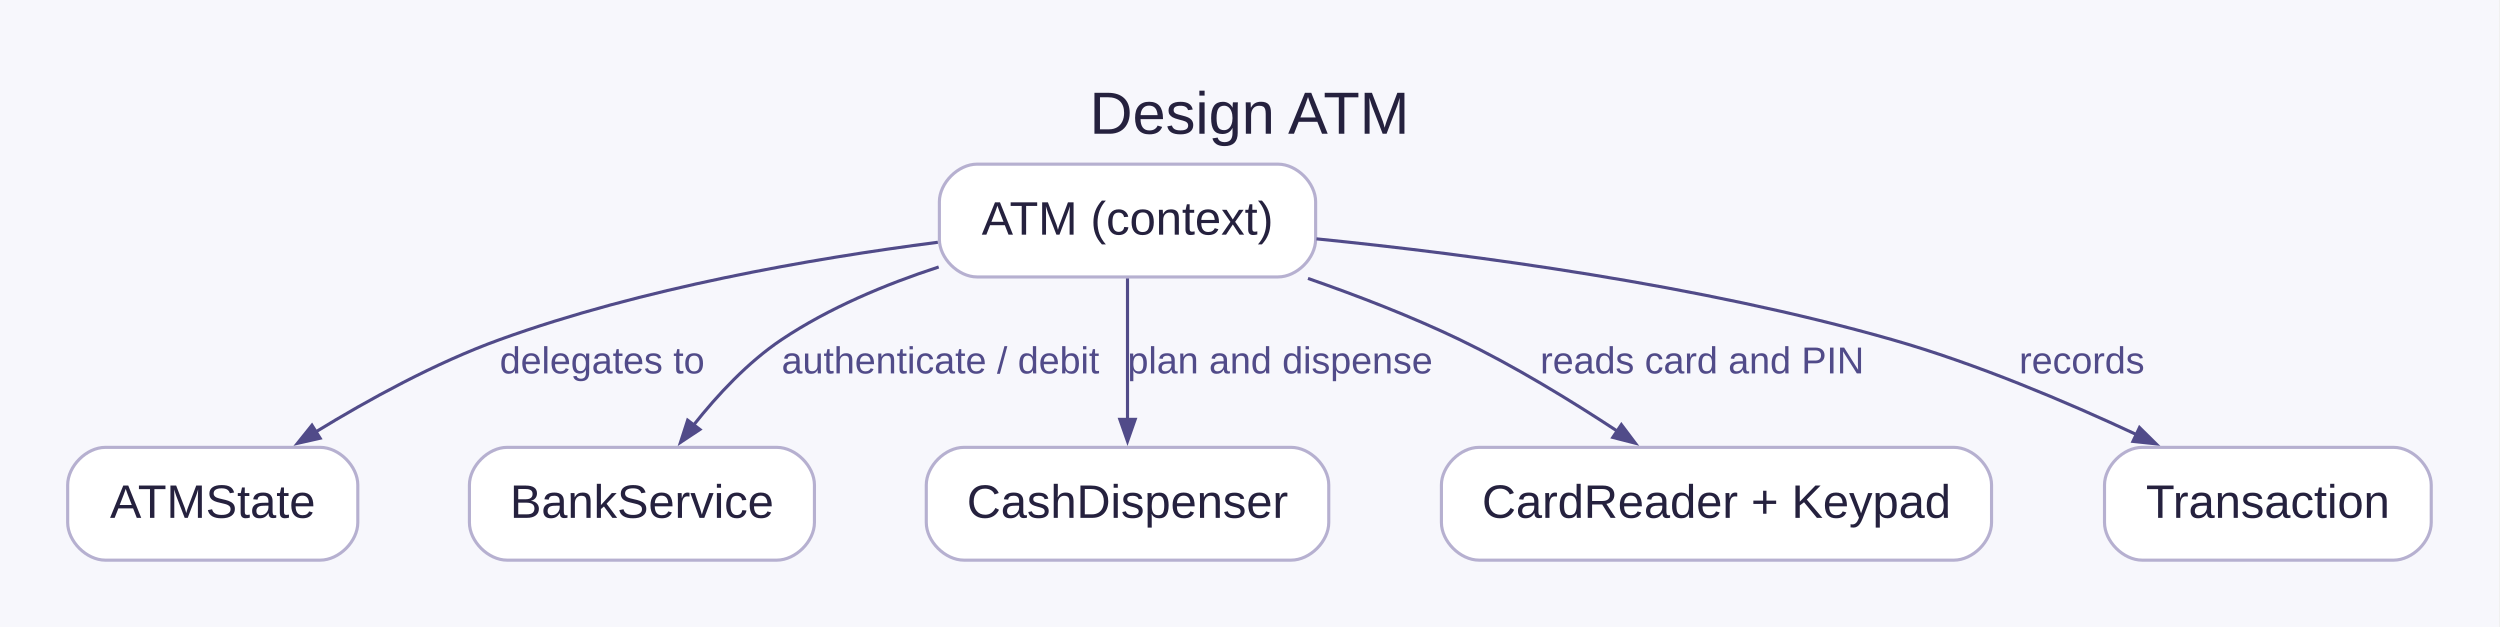
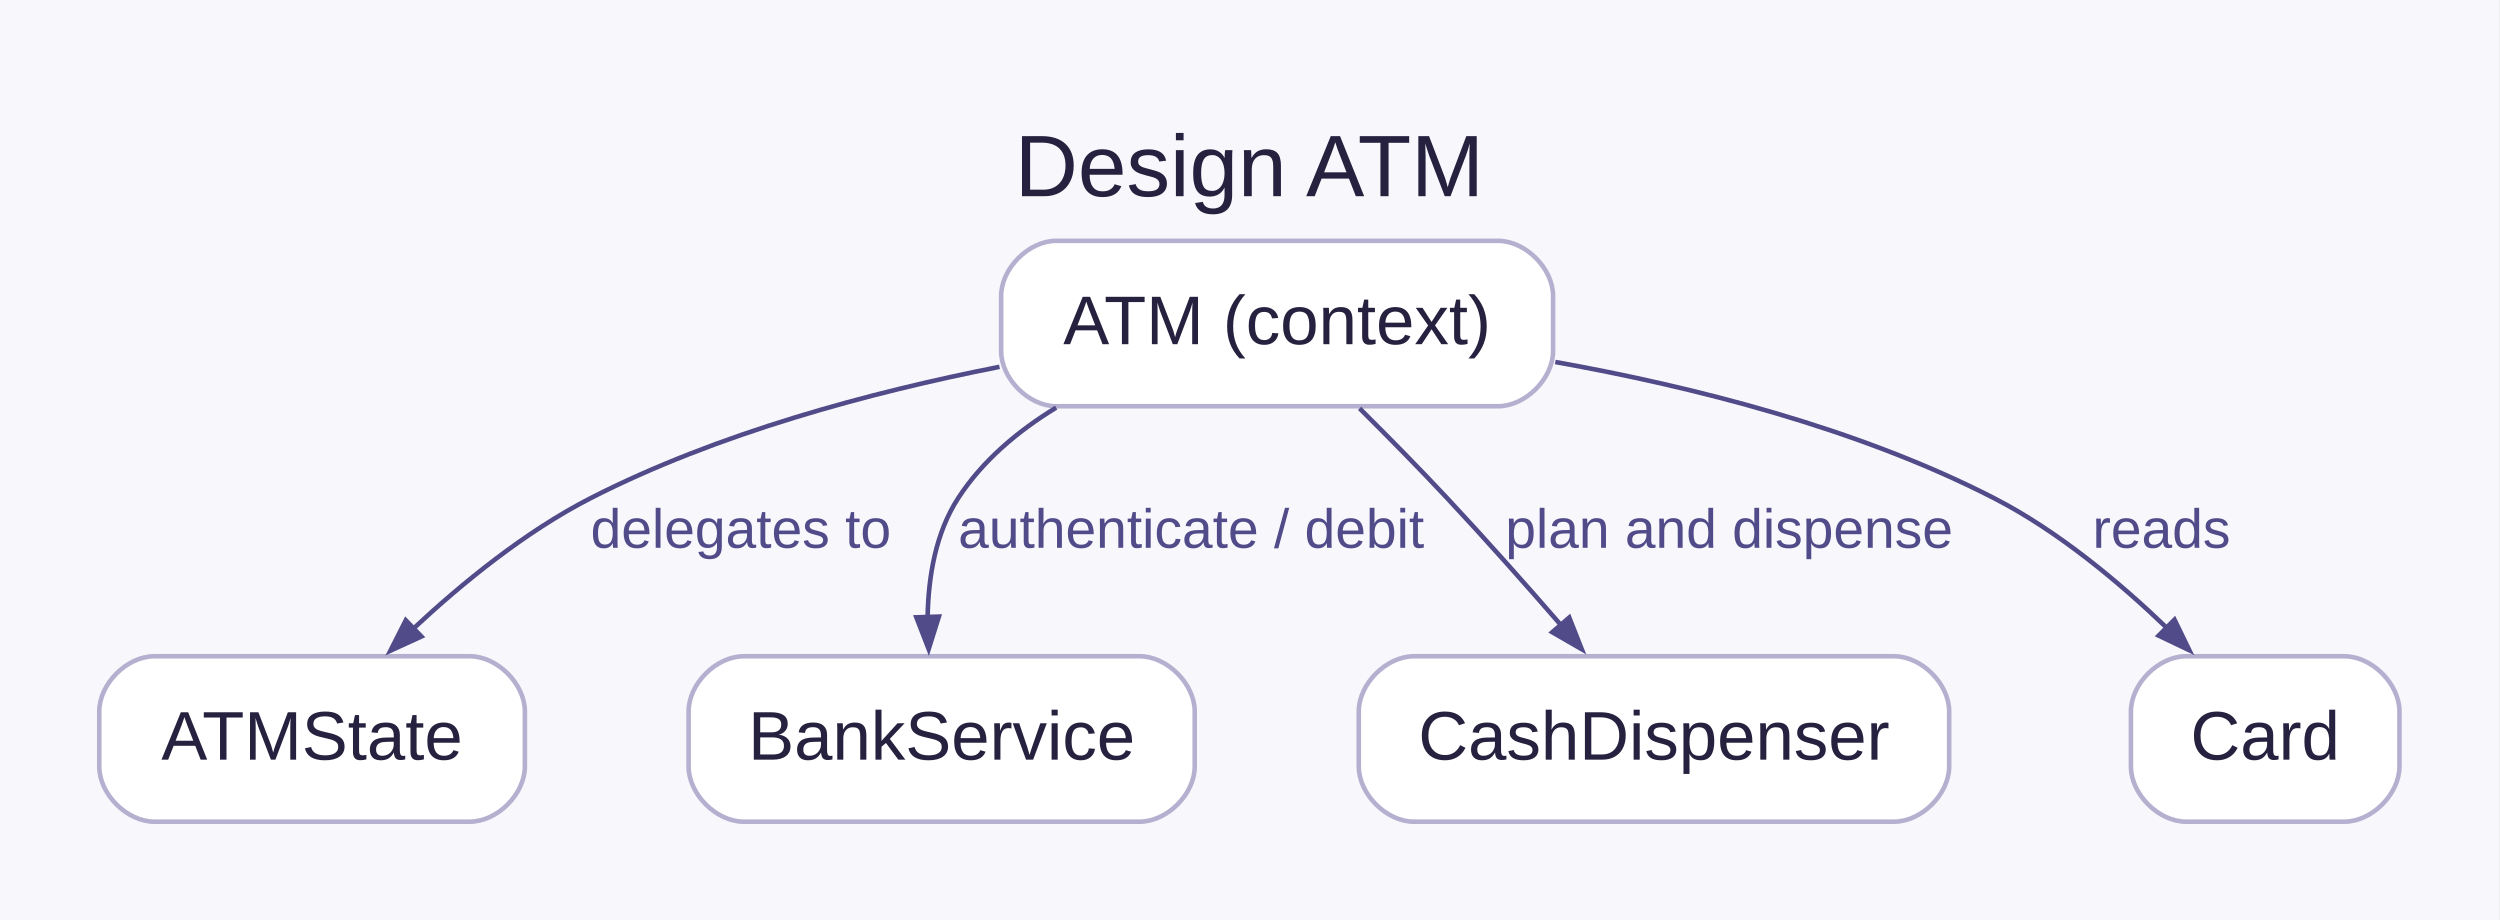
- <svg xmlns="http://www.w3.org/2000/svg" width="798pt" height="200pt" viewBox="0.00 0.00 798.00 200.00" role="img" aria-labelledby="answer-title answer-desc">
+ <svg xmlns="http://www.w3.org/2000/svg" width="544pt" height="200pt" viewBox="0.00 0.00 544.00 200.00" role="img" aria-labelledby="answer-title answer-desc">
  <g id="graph0" class="graph" transform="scale(1 1) rotate(0) translate(21.6 178.8)">
-     <polygon fill="#f7f7fc" stroke="none" points="-21.6,21.6 -21.6,-178.8 776.05,-178.8 776.05,21.6 -21.6,21.6" />
-     <text xml:space="preserve" text-anchor="middle" x="377.22" y="-136.1" font-family="Arial" font-size="19.00" fill="#25213e">Design ATM</text>
+     <polygon fill="#f7f7fc" stroke="none" points="-21.6,21.6 -21.6,-178.8 522.12,-178.8 522.12,21.6 -21.6,21.6" />
+     <text xml:space="preserve" text-anchor="middle" x="250.26" y="-136.1" font-family="Arial" font-size="19.00" fill="#25213e">Design ATM</text>
    <g id="node1" class="node">
-       <path fill="#ffffff" stroke="#b6b0d0" d="M386.35,-126.4C386.35,-126.4 290.25,-126.4 290.25,-126.4 284.25,-126.4 278.25,-120.4 278.25,-114.4 278.25,-114.4 278.25,-102.4 278.25,-102.4 278.25,-96.4 284.25,-90.4 290.25,-90.4 290.25,-90.4 386.35,-90.4 386.35,-90.4 392.35,-90.4 398.35,-96.4 398.35,-102.4 398.35,-102.4 398.35,-114.4 398.35,-114.4 398.35,-120.4 392.35,-126.4 386.35,-126.4" />
-       <text xml:space="preserve" text-anchor="middle" x="338.3" y="-103.9" font-family="Arial" font-size="15.00" fill="#25213e">ATM (context)</text>
+       <path fill="#ffffff" stroke="#b6b0d0" d="M304.35,-126.4C304.35,-126.4 208.25,-126.4 208.25,-126.4 202.25,-126.4 196.25,-120.4 196.25,-114.4 196.25,-114.4 196.25,-102.4 196.25,-102.4 196.25,-96.4 202.25,-90.4 208.25,-90.4 208.25,-90.4 304.35,-90.4 304.35,-90.4 310.35,-90.4 316.35,-96.4 316.35,-102.4 316.35,-102.4 316.35,-114.4 316.35,-114.4 316.35,-120.4 310.35,-126.4 304.35,-126.4" />
+       <text xml:space="preserve" text-anchor="middle" x="256.3" y="-103.9" font-family="Arial" font-size="15.00" fill="#25213e">ATM (context)</text>
    </g>
    <g id="node2" class="node">
      <path fill="#ffffff" stroke="#b6b0d0" d="M80.61,-36C80.61,-36 12,-36 12,-36 6,-36 0,-30 0,-24 0,-24 0,-12 0,-12 0,-6 6,0 12,0 12,0 80.61,0 80.61,0 86.61,0 92.61,-6 92.61,-12 92.61,-12 92.61,-24 92.61,-24 92.61,-30 86.61,-36 80.61,-36" />
      <text xml:space="preserve" text-anchor="middle" x="46.3" y="-13.5" font-family="Arial" font-size="15.00" fill="#25213e">ATMState</text>
    </g>
    <g id="edge1" class="edge">
-       <path fill="none" stroke="#514b89" d="M277.76,-101.47C237.29,-96.25 183.33,-86.82 137.92,-70.4 117.36,-62.97 95.97,-51.22 79.03,-40.84" />
-       <polygon fill="#514b89" stroke="#514b89" points="80.58,-38.92 73.34,-37.29 77.98,-43.07 80.58,-38.92" />
-       <text xml:space="preserve" text-anchor="middle" x="170.61" y="-59.6" font-family="Arial" font-size="12.00" fill="#514b89">delegates to</text>
+       <path fill="none" stroke="#514b89" d="M195.89,-98.98C167.77,-93.44 134.51,-84.52 106.92,-70.4 92.75,-63.15 79.04,-51.99 68.26,-41.93" />
+       <polygon fill="#514b89" stroke="#514b89" points="70.1,-40.3 63.35,-37.21 66.7,-43.83 70.1,-40.3" />
+       <text xml:space="preserve" text-anchor="middle" x="139.61" y="-59.6" font-family="Arial" font-size="12.00" fill="#514b89">delegates to</text>
    </g>
    <g id="node3" class="node">
      <path fill="#ffffff" stroke="#b6b0d0" d="M226.37,-36C226.37,-36 140.24,-36 140.24,-36 134.24,-36 128.24,-30 128.24,-24 128.24,-24 128.24,-12 128.24,-12 128.24,-6 134.24,0 140.24,0 140.24,0 226.37,0 226.37,0 232.37,0 238.37,-6 238.37,-12 238.37,-12 238.37,-24 238.37,-24 238.37,-30 232.37,-36 226.37,-36" />
      <text xml:space="preserve" text-anchor="middle" x="183.3" y="-13.5" font-family="Arial" font-size="15.00" fill="#25213e">BankService</text>
    </g>
    <g id="edge2" class="edge">
-       <path fill="none" stroke="#514b89" d="M278.03,-93.58C260.95,-88.01 242.93,-80.46 227.9,-70.4 217.15,-63.21 207.44,-52.77 199.85,-43.18" />
-       <polygon fill="#514b89" stroke="#514b89" points="201.81,-41.71 195.62,-37.61 197.9,-44.67 201.81,-41.71" />
-       <text xml:space="preserve" text-anchor="middle" x="278.6" y="-59.6" font-family="Arial" font-size="12.00" fill="#514b89">authenticate / debit</text>
+       <path fill="none" stroke="#514b89" d="M208.22,-90.1C199.86,-85 192.17,-78.53 186.9,-70.4 182,-62.86 180.4,-53.32 180.25,-44.51" />
+       <polygon fill="#514b89" stroke="#514b89" points="182.7,-44.63 180.48,-37.56 177.8,-44.47 182.7,-44.63" />
+       <text xml:space="preserve" text-anchor="middle" x="237.6" y="-59.6" font-family="Arial" font-size="12.00" fill="#514b89">authenticate / debit</text>
    </g>
    <g id="node4" class="node">
      <path fill="#ffffff" stroke="#b6b0d0" d="M390.54,-36C390.54,-36 286.07,-36 286.07,-36 280.07,-36 274.07,-30 274.07,-24 274.07,-24 274.07,-12 274.07,-12 274.07,-6 280.07,0 286.07,0 286.07,0 390.54,0 390.54,0 396.54,0 402.54,-6 402.54,-12 402.54,-12 402.54,-24 402.54,-24 402.54,-30 396.54,-36 390.54,-36" />
      <text xml:space="preserve" text-anchor="middle" x="338.3" y="-13.5" font-family="Arial" font-size="15.00" fill="#25213e">CashDispenser</text>
    </g>
    <g id="edge3" class="edge">
-       <path fill="none" stroke="#514b89" d="M338.3,-89.94C338.3,-76.98 338.3,-59.12 338.3,-44.56" />
-       <polygon fill="#514b89" stroke="#514b89" points="340.75,-44.94 338.3,-37.94 335.85,-44.94 340.75,-44.94" />
-       <text xml:space="preserve" text-anchor="middle" x="387.01" y="-59.6" font-family="Arial" font-size="12.00" fill="#514b89">plan and dispense</text>
+       <path fill="none" stroke="#514b89" d="M274.24,-89.94C280.37,-83.85 287.22,-76.9 293.3,-70.4 301.65,-61.48 310.57,-51.42 318.24,-42.58" />
+       <polygon fill="#514b89" stroke="#514b89" points="319.87,-44.43 322.59,-37.53 316.17,-41.23 319.87,-44.43" />
+       <text xml:space="preserve" text-anchor="middle" x="354.66" y="-59.6" font-family="Arial" font-size="12.00" fill="#514b89">plan and dispense</text>
    </g>
    <g id="node5" class="node">
-       <path fill="#ffffff" stroke="#b6b0d0" d="M602.1,-36C602.1,-36 450.5,-36 450.5,-36 444.5,-36 438.5,-30 438.5,-24 438.5,-24 438.5,-12 438.5,-12 438.5,-6 444.5,0 450.5,0 450.5,0 602.1,0 602.1,0 608.1,0 614.1,-6 614.1,-12 614.1,-12 614.1,-24 614.1,-24 614.1,-30 608.1,-36 602.1,-36" />
-       <text xml:space="preserve" text-anchor="middle" x="526.3" y="-13.5" font-family="Arial" font-size="15.00" fill="#25213e">CardReader + Keypad</text>
+       <path fill="#ffffff" stroke="#b6b0d0" d="M488.52,-36C488.52,-36 454.09,-36 454.09,-36 448.09,-36 442.09,-30 442.09,-24 442.09,-24 442.09,-12 442.09,-12 442.09,-6 448.09,0 454.09,0 454.09,0 488.52,0 488.52,0 494.52,0 500.52,-6 500.52,-12 500.52,-12 500.52,-24 500.52,-24 500.52,-30 494.52,-36 488.52,-36" />
+       <text xml:space="preserve" text-anchor="middle" x="471.3" y="-13.5" font-family="Arial" font-size="15.00" fill="#25213e">Card</text>
    </g>
    <g id="edge4" class="edge">
-       <path fill="none" stroke="#514b89" d="M395.91,-89.92C411.88,-84.37 429.02,-77.74 444.3,-70.4 461.61,-62.08 479.81,-50.95 494.66,-41.17" />
-       <polygon fill="#514b89" stroke="#514b89" points="495.94,-43.26 500.4,-37.33 493.21,-39.18 495.94,-43.26" />
-       <text xml:space="preserve" text-anchor="middle" x="521.73" y="-59.6" font-family="Arial" font-size="12.00" fill="#514b89">reads card and PIN</text>
-     </g>
-     <g id="node6" class="node">
-       <path fill="#ffffff" stroke="#b6b0d0" d="M742.45,-36C742.45,-36 662.16,-36 662.16,-36 656.16,-36 650.16,-30 650.16,-24 650.16,-24 650.16,-12 650.16,-12 650.16,-6 656.16,0 662.16,0 662.16,0 742.45,0 742.45,0 748.45,0 754.45,-6 754.45,-12 754.45,-12 754.45,-24 754.45,-24 754.45,-30 748.45,-36 742.45,-36" />
-       <text xml:space="preserve" text-anchor="middle" x="702.3" y="-13.5" font-family="Arial" font-size="15.00" fill="#25213e">Transaction</text>
-     </g>
-     <g id="edge5" class="edge">
-       <path fill="none" stroke="#514b89" d="M398.62,-102.56C448.57,-97.53 521.01,-87.87 582.3,-70.4 609.13,-62.76 637.9,-50.58 660.55,-40" />
-       <polygon fill="#514b89" stroke="#514b89" points="661.33,-42.34 666.61,-37.13 659.24,-37.91 661.33,-42.34" />
-       <text xml:space="preserve" text-anchor="middle" x="642.93" y="-59.6" font-family="Arial" font-size="12.00" fill="#514b89">records</text>
+       <path fill="none" stroke="#514b89" d="M316.83,-100.03C346.76,-94.68 382.72,-85.61 412.3,-70.4 426.24,-63.24 439.6,-52.09 450.07,-42.01" />
+       <polygon fill="#514b89" stroke="#514b89" points="451.57,-43.97 454.81,-37.3 448.12,-40.49 451.57,-43.97" />
+       <text xml:space="preserve" text-anchor="middle" x="448.74" y="-59.6" font-family="Arial" font-size="12.00" fill="#514b89">reads</text>
    </g>
  </g>
</svg>
